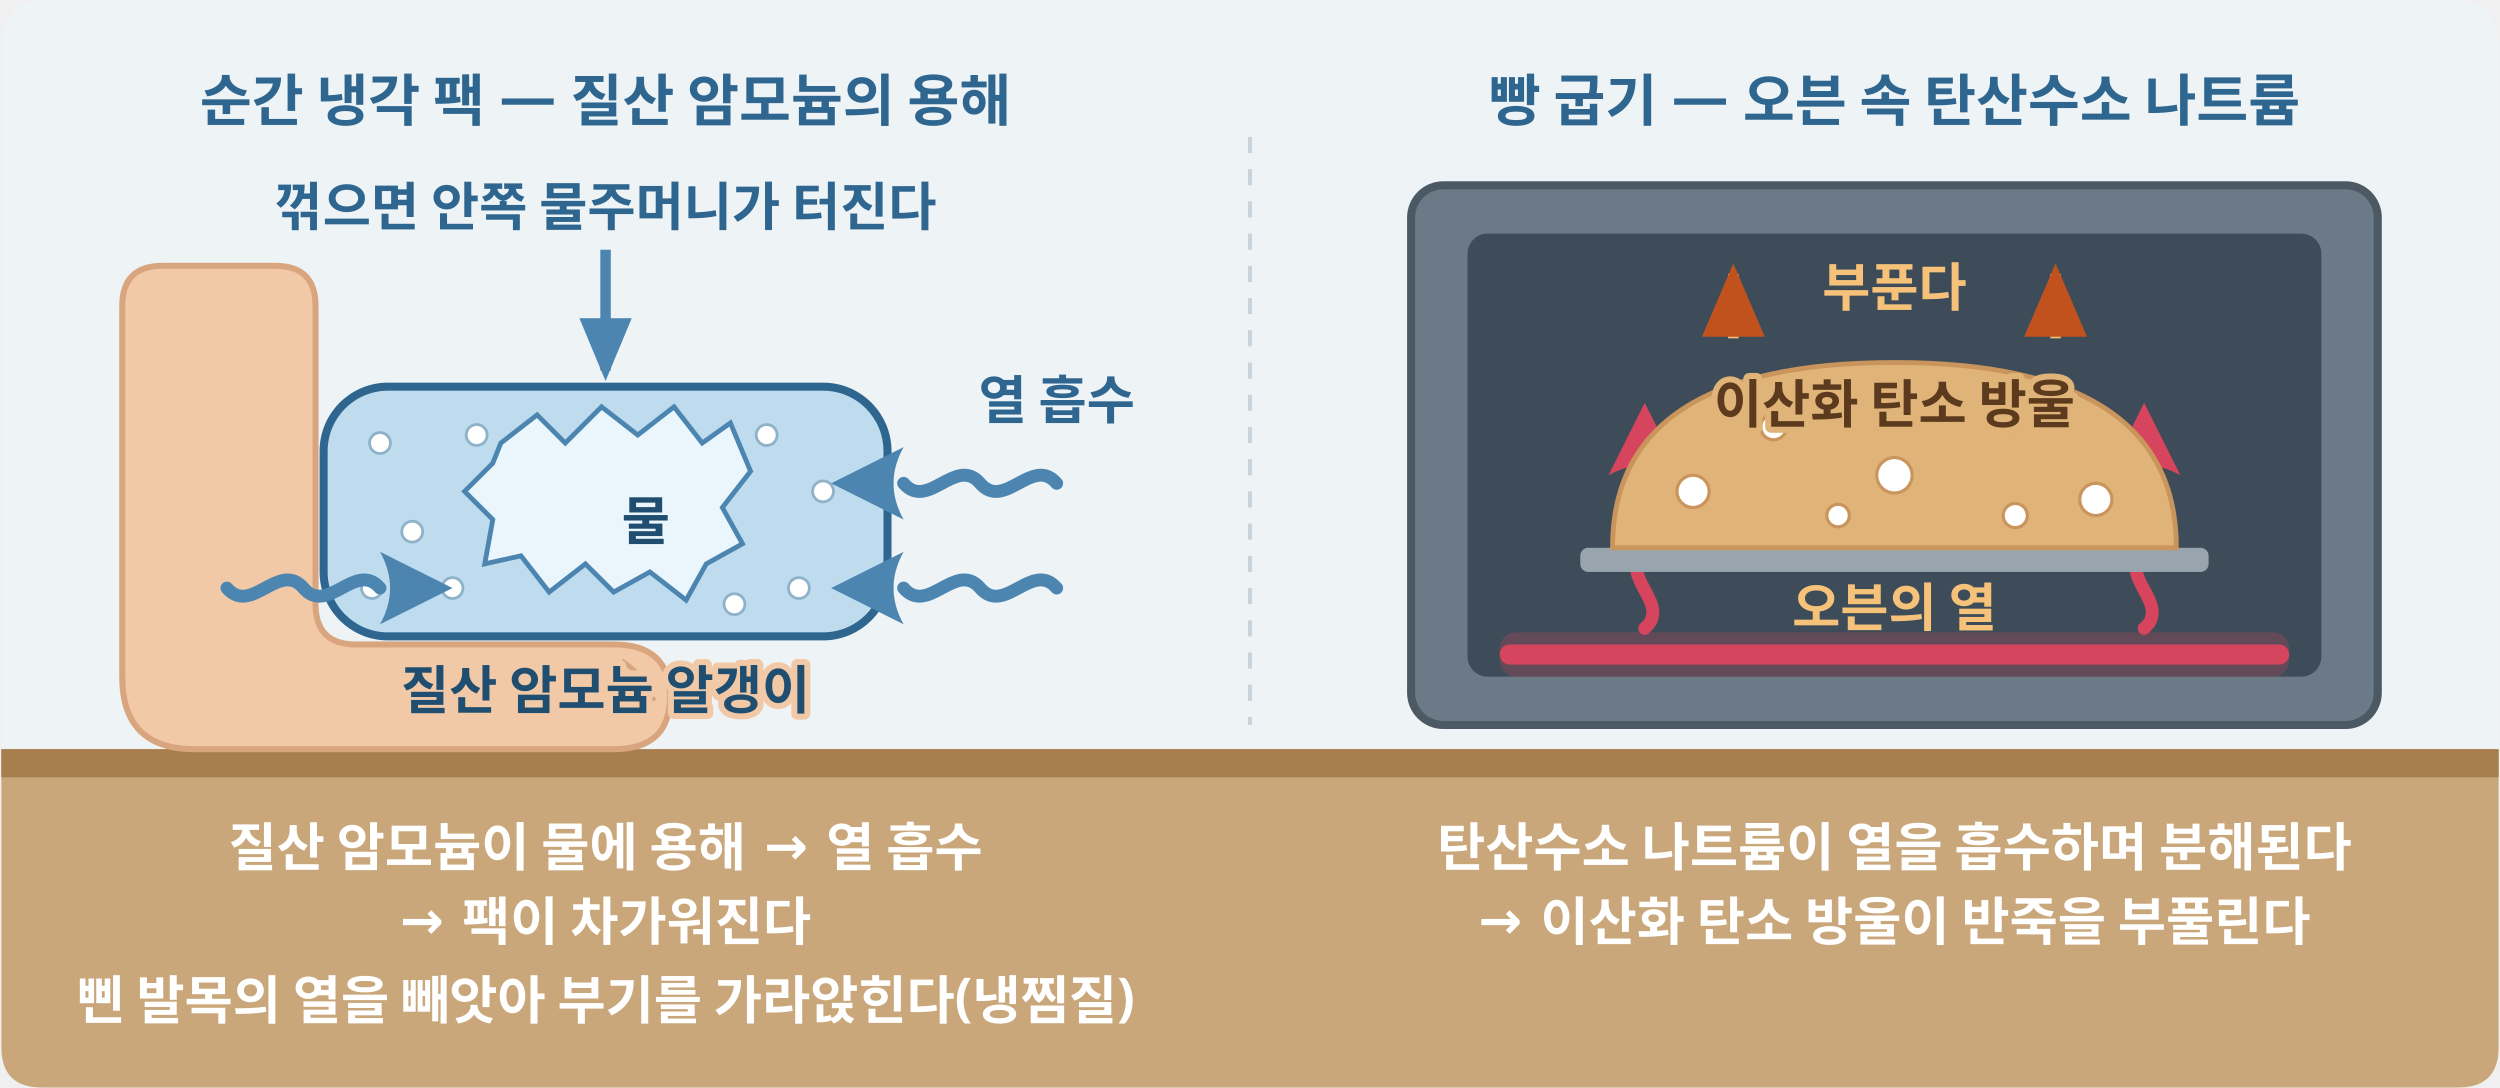
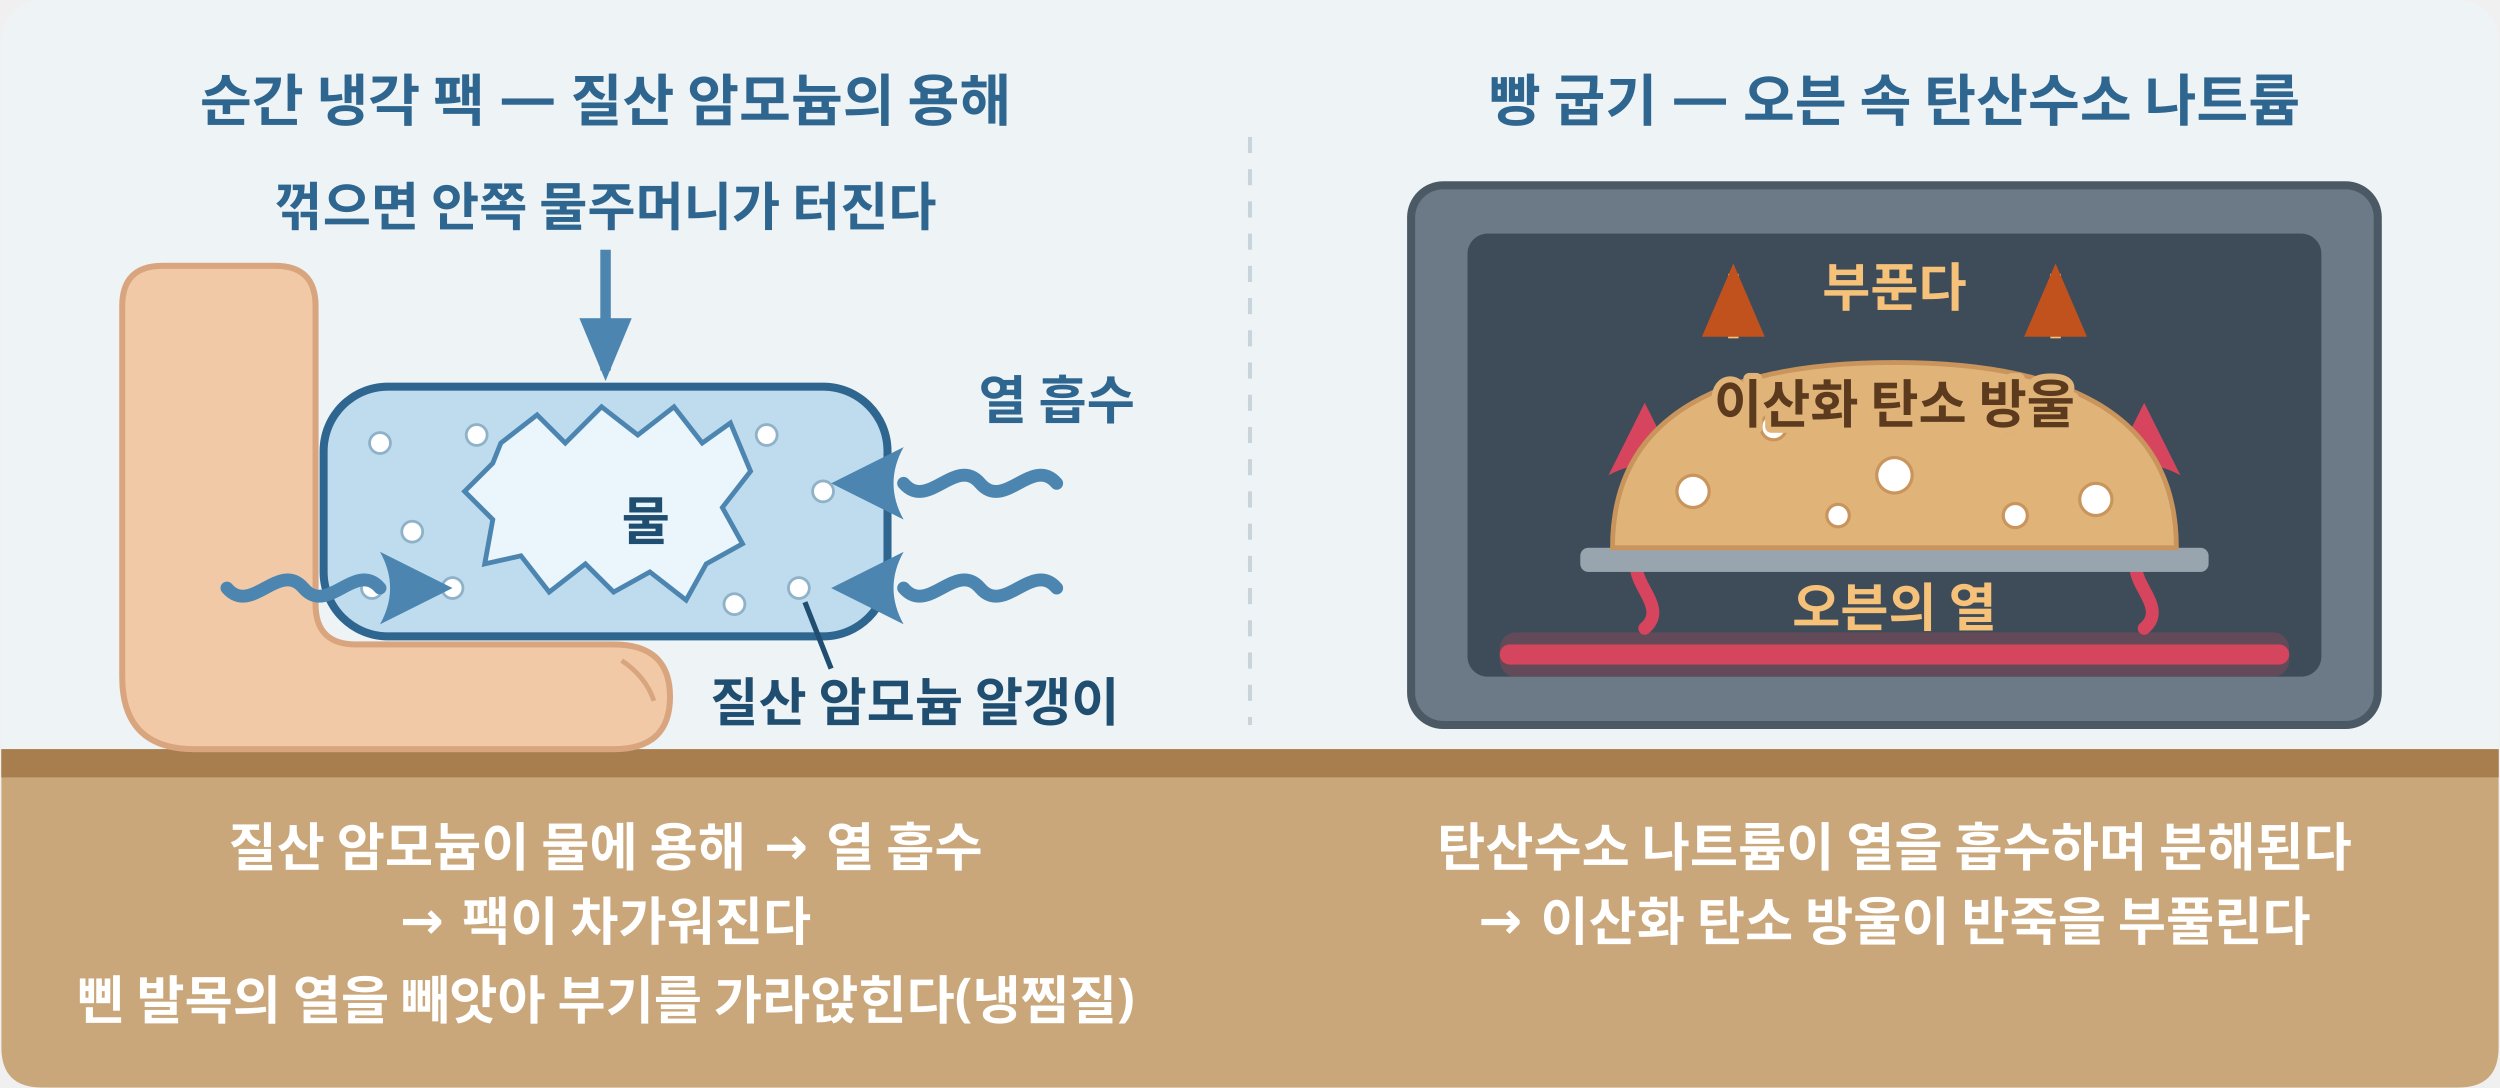
<svg width="600" height="261" viewBox="0 0 620 270" font-family="PC Sans">
  <defs>
    <marker id="arrB-2105-04" markerWidth="7" markerHeight="7" refX="5" refY="2.5" orient="auto">
      <path d="M0,0 L6,2.5 L0,5 Z" fill="#4C86B0" />
    </marker>
    <marker id="arrP-2105-04" markerWidth="8" markerHeight="8" refX="6" refY="3" orient="auto">
      <path d="M0,0 L7,3 L0,6 Z" fill="#C1521E" />
    </marker>
    <g id="wvCold-2105-04">
      <path d="M0,0 C7,-6 -7,-13 0,-19 C7,-25 -7,-32 0,-38" fill="none" stroke="#4C86B0" stroke-width="3.2" stroke-linecap="round" />
      <path d="M0,-56 L-9,-38 Q0,-43 9,-38 Z" fill="#4C86B0" />
    </g>
    <g id="wvHot-2105-04">
      <path d="M0,0 C7,-6 -7,-13 0,-19 C7,-25 -7,-32 0,-38" fill="none" stroke="#D6455D" stroke-width="3.2" stroke-linecap="round" />
      <path d="M0,-56 L-9,-38 Q0,-43 9,-38 Z" fill="#D6455D" />
    </g>
  </defs>
  <rect x="0" y="0" width="620" height="270" rx="10" fill="#EEF3F6" />
  <path d="M0,186 h620 v74 q0,10 -10,10 h-600 q-10,0 -10,-10 z" fill="#C9A77A" />
  <rect x="0" y="186" width="620" height="7" fill="#A97E4E" />
  <line x1="310" y1="34" x2="310" y2="180" stroke="#C9D3DA" stroke-width="1" stroke-dasharray="4 4" />
  <text x="150" y="30" text-anchor="middle" font-size="14" font-weight="900" fill="#2E6690">순간 냉각 팩 — 질산 암모늄의 용해</text>
  <text x="150" y="56" text-anchor="middle" font-size="13" font-weight="900" fill="#2E6690">꺾으면 안쪽 물주머니가 터진다</text>
  <line x1="150" y1="62" x2="150" y2="92" stroke="#4C86B0" stroke-width="2.6" marker-end="url(#arrB-2105-04)" />
  <path d="M40,66 q-10,0 -10,10 v92 q0,18 18,18 h104 q14,0 14,-13 q0,-13 -14,-13 h-64 q-10,0 -10,-10 v-74 q0,-10 -10,-10 z" fill="#F2C9A6" stroke="#D9A57E" stroke-width="1.5" />
  <path d="M154,164 q6,4 8,10" stroke="#D9A57E" stroke-width="1.2" fill="none" />
  <rect x="80" y="96" width="140" height="62" rx="16" fill="#BFDCEE" stroke="#2E6690" stroke-width="2" />
  <g fill="#fff" stroke="#8FB2C9" stroke-width="0.7">
    <circle cx="94" cy="110" r="2.6" />
    <circle cx="102" cy="132" r="2.6" />
    <circle cx="92" cy="146" r="2.6" />
    <circle cx="112" cy="146" r="2.6" />
    <circle cx="190" cy="108" r="2.6" />
    <circle cx="204" cy="122" r="2.6" />
    <circle cx="198" cy="146" r="2.6" />
    <circle cx="182" cy="150" r="2.6" />
    <circle cx="118" cy="108" r="2.6" />
  </g>
  <path d="M124,110 l9,-7 l7,7 l9,-9 l9,7 l9,-7 l7,9 l7,-5 l5,12 l-7,9 l5,9 l-9,5 l-5,9 l-9,-7 l-9,5 l-7,-7 l-9,7 l-7,-9 l-9,2 l2,-11 l-7,-7 l7,-7 z" fill="#EAF5FC" stroke="#4C86B0" stroke-width="1.2" />
  <text x="160" y="134" text-anchor="middle" font-size="13" font-weight="900" fill="#1F4E70">물</text>
-   <text x="150" y="176" text-anchor="middle" font-size="13" font-weight="900" fill="#1F4E70" stroke="#F2C9A6" stroke-width="3" stroke-linejoin="round" paint-order="stroke">질산 암모늄 알갱이</text>
+   <line x1="206" y1="166" x2="199.5" y2="149.5" stroke="#1F4E70" stroke-width="1.3" />
+   <text x="176" y="179" font-size="13" font-weight="900" fill="#1F4E70" stroke="#EEF3F6" stroke-width="3" stroke-linejoin="round" paint-order="stroke">질산 암모늄 알갱이</text>
  <use href="#wvCold-2105-04" transform="translate(262,120) rotate(-90)" />
  <use href="#wvCold-2105-04" transform="translate(262,146) rotate(-90)" />
  <use href="#wvCold-2105-04" transform="translate(56,146) rotate(90)" />
  <text x="262" y="104" text-anchor="middle" font-size="13" font-weight="900" fill="#2E6690">열 흡수</text>
  <text x="150" y="215" text-anchor="middle" font-size="13" font-weight="800" fill="#fff">질산 암모늄이 물에 용해 → 열 흡수</text>
  <text x="150" y="233" text-anchor="middle" font-size="13" font-weight="800" fill="#fff">→ 팩이 차가워진다</text>
  <text x="150" y="253" text-anchor="middle" font-size="13" font-weight="700" fill="#fff">삔 발목의 열을 빼앗아 부기를 가라앉힌다(냉찜질)</text>
  <text x="470" y="30" text-anchor="middle" font-size="14" font-weight="900" fill="#2E6690">빵 굽기 — 오븐 속 탄산수소 나트륨</text>
  <rect x="350" y="46" width="240" height="134" rx="8" fill="#6B7A86" stroke="#4A5964" stroke-width="2" />
  <rect x="364" y="58" width="212" height="110" rx="5" fill="#3D4C58" />
  <rect x="372" y="160" width="196" height="5" rx="2.5" fill="#D6455D" />
  <rect x="372" y="157" width="196" height="11" rx="4" fill="#D6455D" fill-opacity="0.25" />
  <text x="470" y="155.5" text-anchor="middle" font-size="13" font-weight="800" fill="#F6C27A">오븐의 열</text>
  <use href="#wvHot-2105-04" transform="translate(408,156) rotate(0)" />
  <use href="#wvHot-2105-04" transform="translate(532,156) rotate(0)" />
  <rect x="392" y="136" width="156" height="6" rx="2" fill="#98A4AE" />
  <path d="M400,136 q0,-46 70,-46 q70,0 70,46 z" fill="#E0B478" stroke="#C9955C" stroke-width="1.2" />
  <g fill="#fff" stroke="#C9955C" stroke-width="0.8">
    <circle cx="420" cy="122" r="4" />
    <circle cx="440" cy="106" r="3.2" />
    <circle cx="470" cy="118" r="4.4" />
    <circle cx="498" cy="104" r="3.2" />
    <circle cx="520" cy="124" r="4" />
    <circle cx="456" cy="128" r="2.8" />
    <circle cx="500" cy="128" r="3" />
  </g>
  <text x="470" y="105" text-anchor="middle" font-size="13" font-weight="900" fill="#5B3A1E" stroke="#E0B478" stroke-width="3" stroke-linejoin="round" paint-order="stroke">이산화 탄소 방울</text>
  <line x1="430" y1="84" x2="430" y2="68" stroke="#F6C27A" stroke-width="2.6" marker-end="url(#arrP-2105-04)" />
  <line x1="510" y1="84" x2="510" y2="68" stroke="#F6C27A" stroke-width="2.6" marker-end="url(#arrP-2105-04)" />
  <text x="470" y="76" text-anchor="middle" font-size="13" font-weight="900" fill="#F6C27A">부푼다</text>
  <text x="470" y="215" text-anchor="middle" font-size="13" font-weight="800" fill="#fff">탄산수소 나트륨이 열을 흡수하며 분해된다</text>
  <text x="470" y="233" text-anchor="middle" font-size="13" font-weight="700" fill="#fff">→ 이산화 탄소 방울이 반죽을 부풀린다</text>
</svg>
